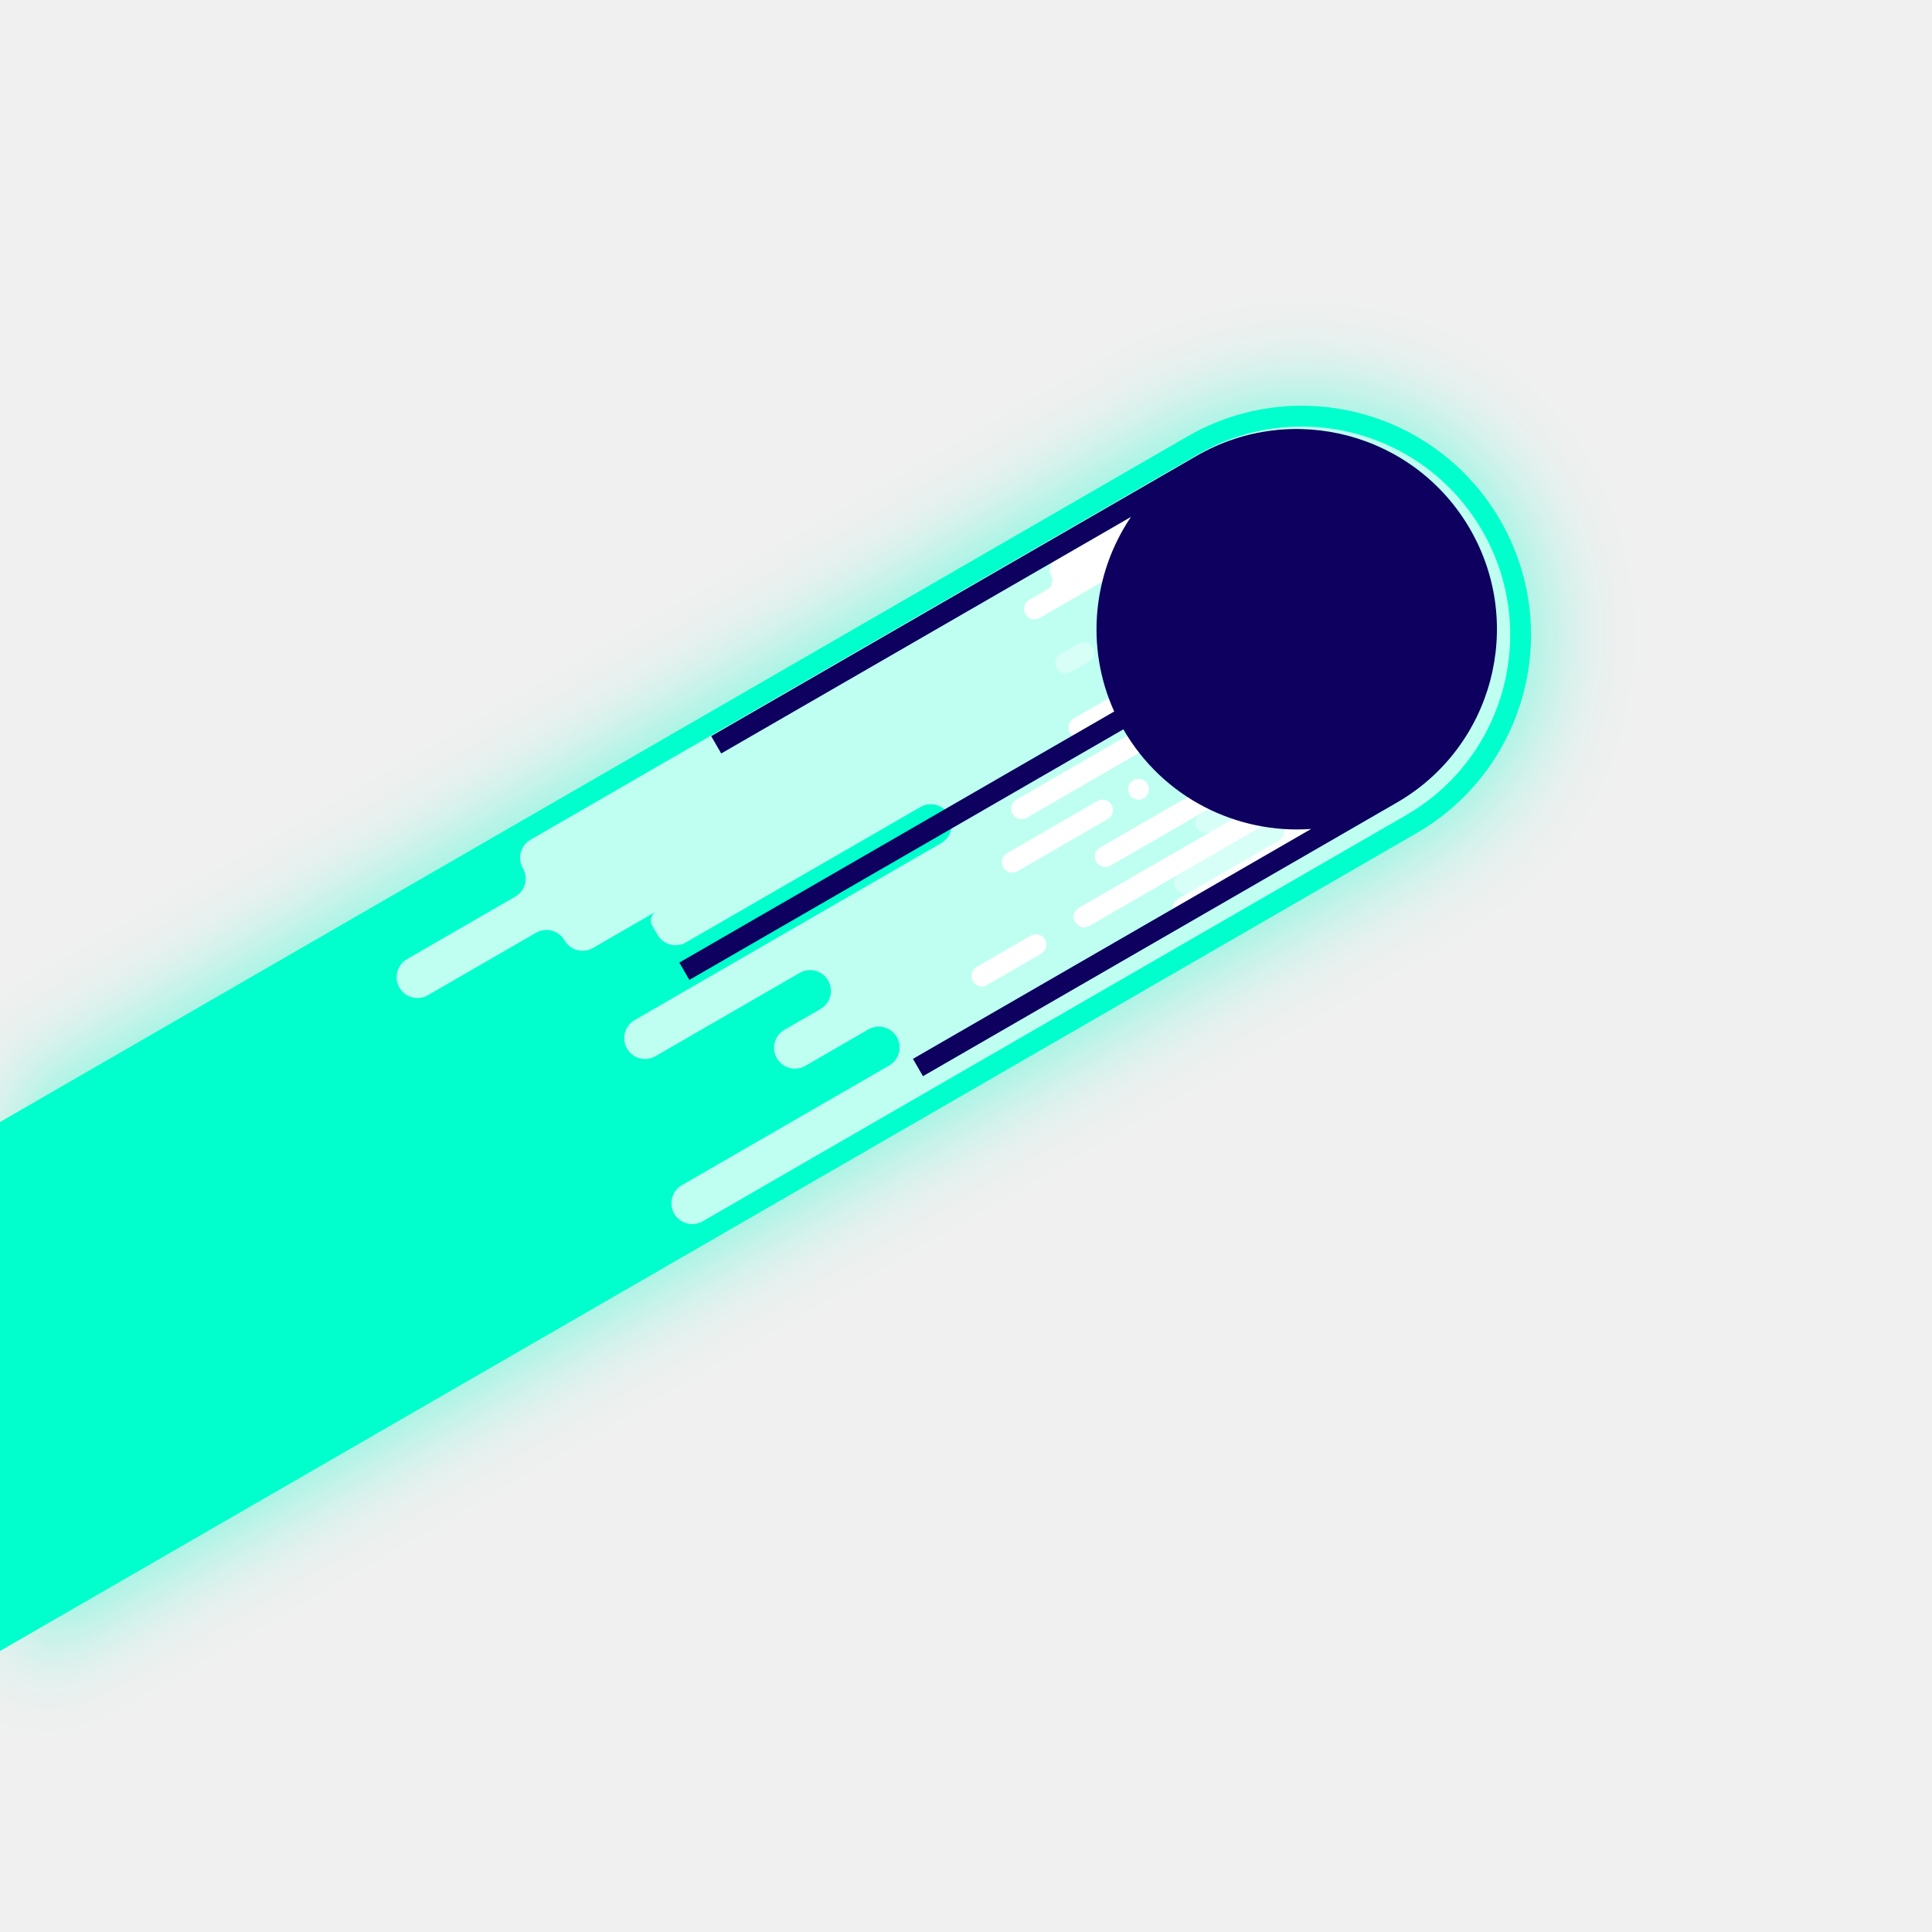
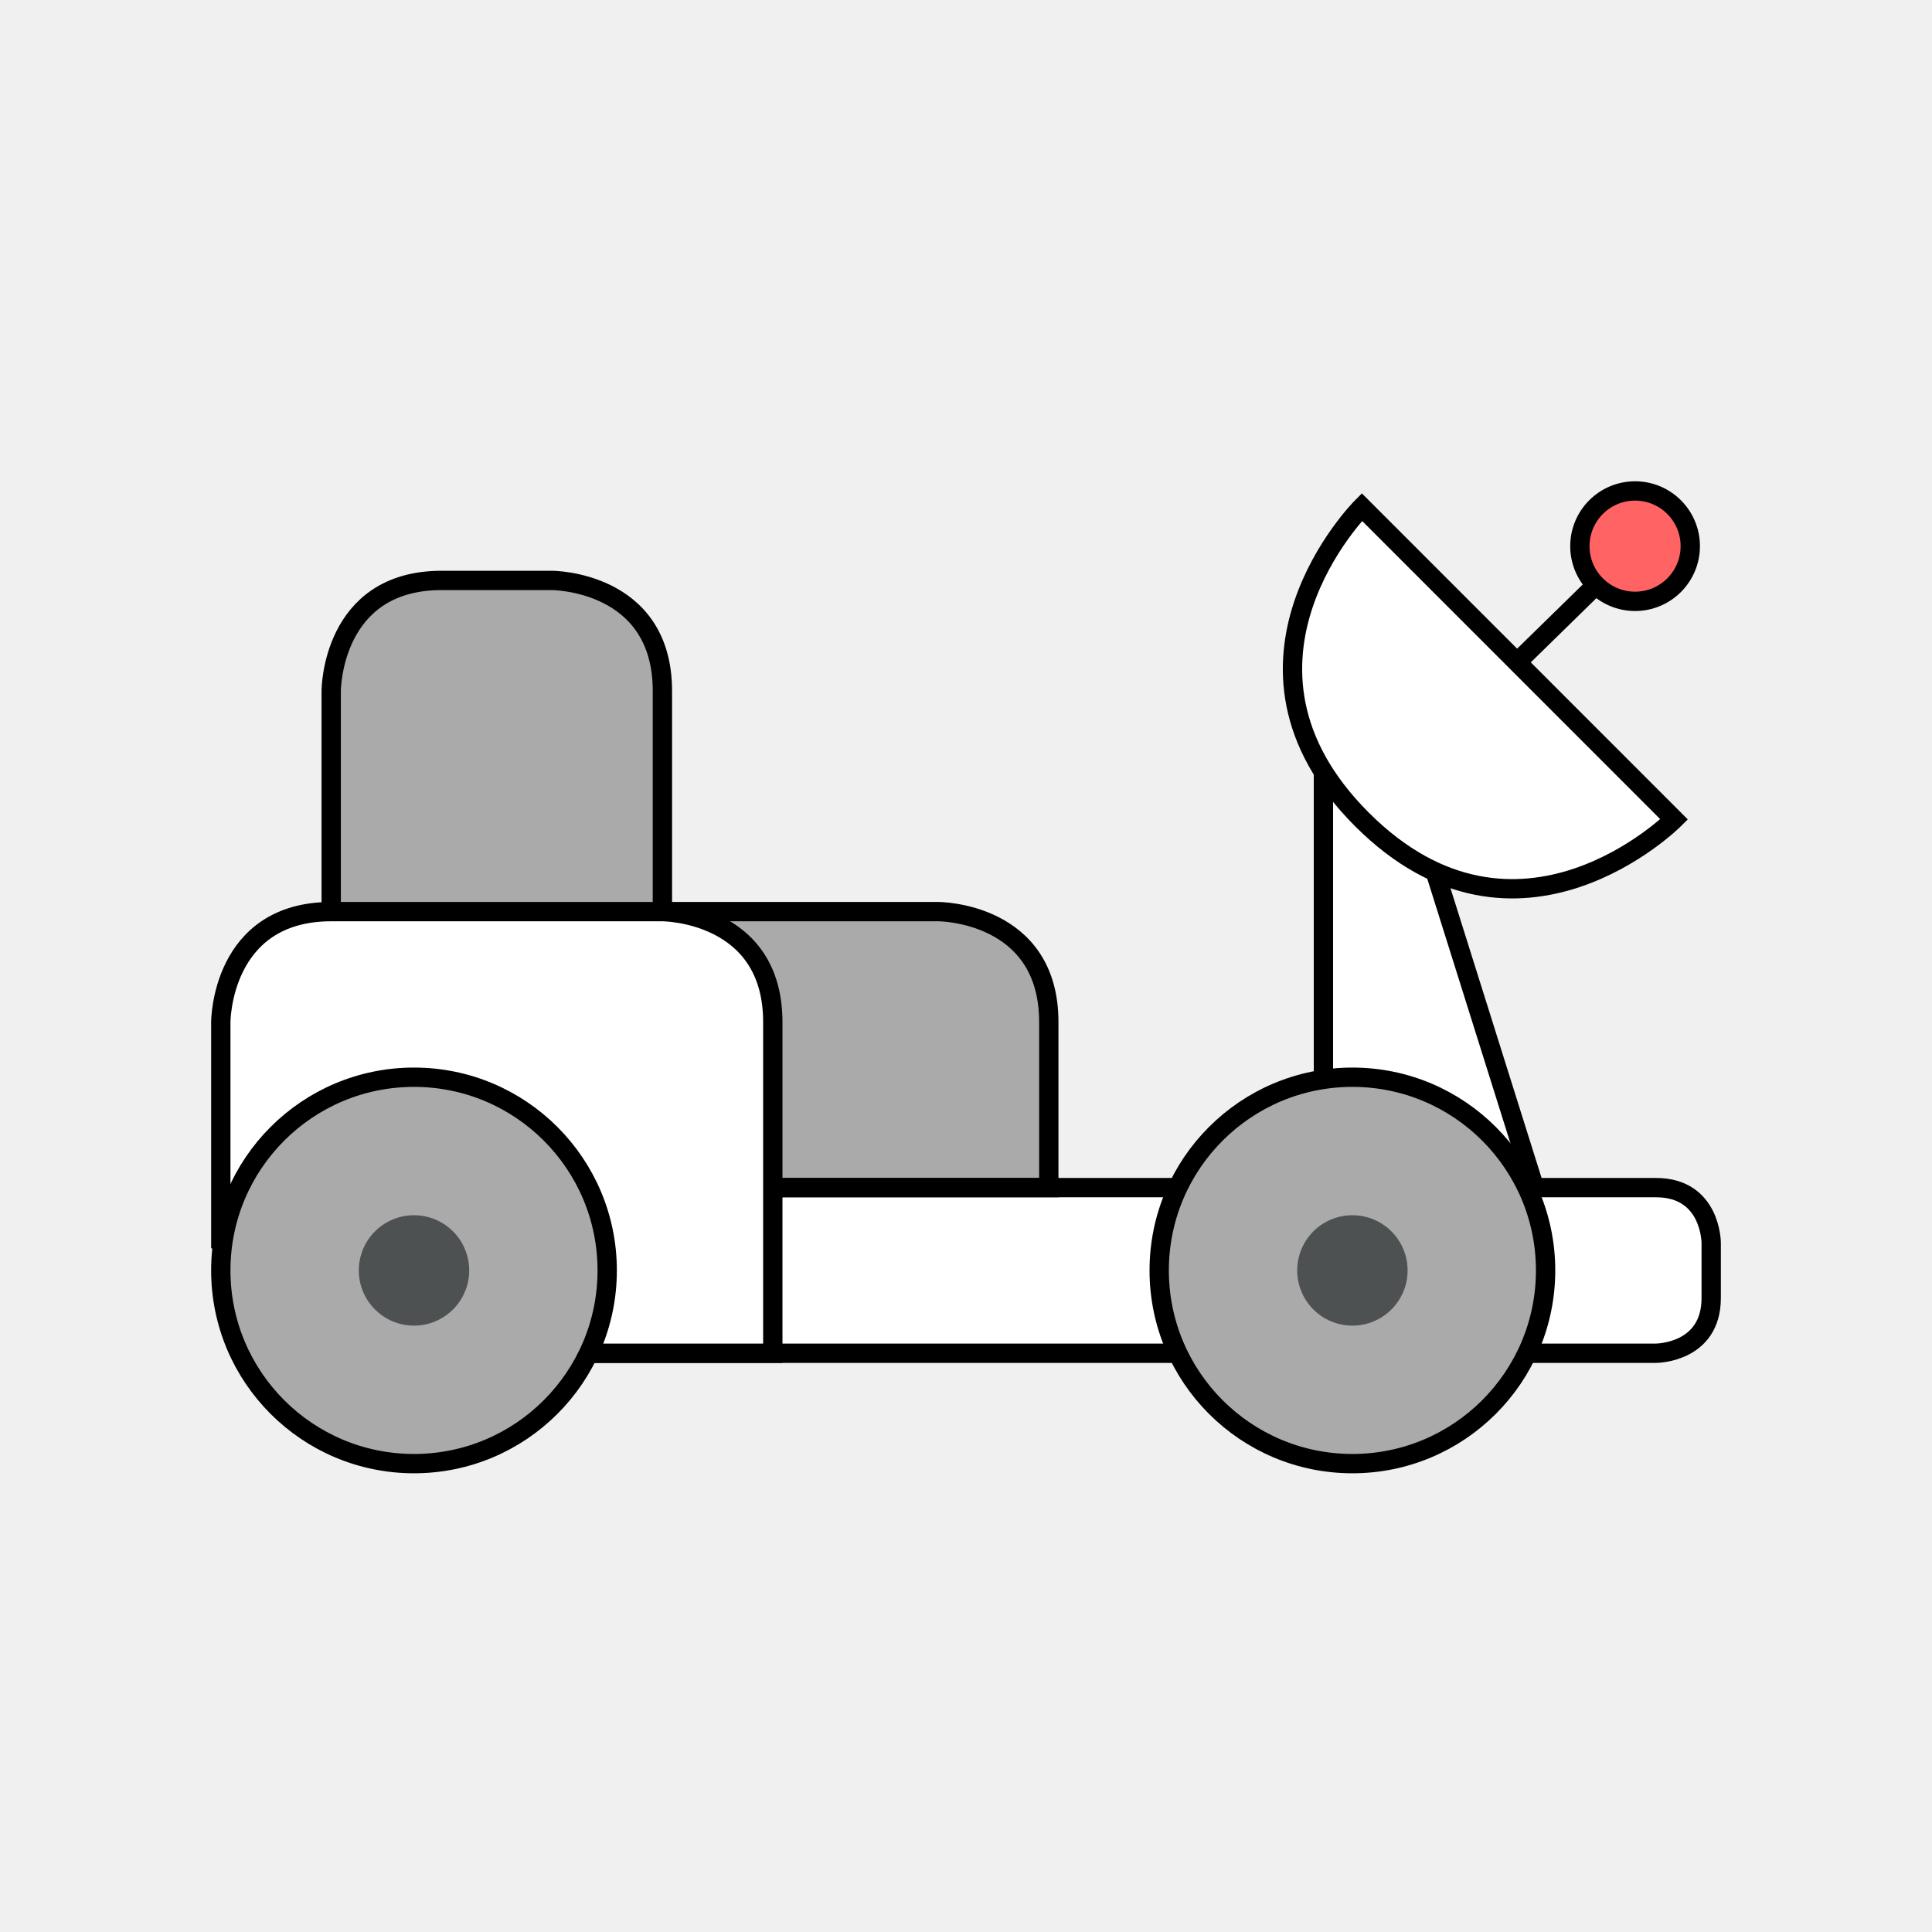
- <svg xmlns="http://www.w3.org/2000/svg" xmlns:xlink="http://www.w3.org/1999/xlink" viewBox="0 0 200 200" version="1.1">
-   <defs>
-     <path d="M146.63,86.256 L-57.587,204.161 L-81.3,163.088 L122.917,45.183 C134.259,38.635 148.762,42.521 155.31,53.863 C161.858,65.205 157.972,79.708 146.63,86.256 Z" id="path-1" />
-     <filter x="-6.9%" y="-10.2%" width="113.8%" height="120.4%" filterUnits="objectBoundingBox" id="filter-2">
-       <feMorphology radius="0.5" operator="dilate" in="SourceAlpha" result="shadowSpreadOuter1" />
-       <feOffset dx="0" dy="0" in="shadowSpreadOuter1" result="shadowOffsetOuter1" />
-       <feGaussianBlur stdDeviation="5" in="shadowOffsetOuter1" result="shadowBlurOuter1" />
-       <feColorMatrix values="0 0 0 0 0   0 0 0 0 1   0 0 0 0 0.8  0 0 0 0.5 0" type="matrix" in="shadowBlurOuter1" />
-     </filter>
-   </defs>
-   <g id="Fusées" stroke="none" stroke-width="1" fill="none" fill-rule="evenodd">
+ <svg xmlns="http://www.w3.org/2000/svg" viewBox="0 0 1000 1000" version="1.1">
+   <defs />
+   <g id="Satellites" stroke="none" stroke-width="1" fill="none" fill-rule="evenodd">
    <g id="Rosalie">
-       <g id="Rectangle">
-         <use fill="black" fill-opacity="1" filter="url(#filter-2)" xlink:href="#path-1" />
-         <use fill="#00FFCC" fill-rule="evenodd" xlink:href="#path-1" />
+       <g id="Satellites/Rosalie">
+         <rect id="Rectangle" x="0" y="0" width="1000" height="1000" />
+         <g id="explorer" stroke-width="1" fill-rule="evenodd" transform="translate(114, 254)">
+           <polygon id="Shape" fill="#FFFFFF" fill-rule="nonzero" points="686 375 628.857 197.229 571.714 146.429 571.714 317.857" />
+           <path d="M57.429,360.714 L57.429,103.571 C57.429,103.571 57.429,46.429 114.571,46.429 L171.714,46.429 C171.714,46.429 228.857,46.429 228.857,103.571 L228.857,360.714 L57.429,360.714 Z" id="Shape" fill="#AAAAAA" fill-rule="nonzero" />
+           <path d="M57.429,360.714 L57.429,103.571 C57.429,103.571 57.429,46.429 114.571,46.429 L171.714,46.429 C171.714,46.429 228.857,46.429 228.857,103.571 L228.857,360.714 L57.429,360.714 Z" id="Shape" stroke="#000000" stroke-width="10" />
+           <path d="M143.143,446.429 L514.571,446.429 L657.429,446.429 L743.143,446.429 C743.143,446.429 771.714,446.429 771.714,417.857 L771.714,389.286 C771.714,389.286 771.714,360.714 743.143,360.714 L143.143,360.714 L143.143,446.429 Z" id="Shape" fill="#FFFFFF" fill-rule="nonzero" />
+           <path d="M590.914,8.457 L752.514,170.114 C752.514,170.114 671.714,250.914 590.914,170.114 C510.086,89.286 590.914,8.457 590.914,8.457 Z" id="Shape" fill="#FFFFFF" fill-rule="nonzero" />
+           <path d="M228.857,360.714 L228.857,217.857 L371.714,217.857 C371.714,217.857 428.857,217.857 428.857,275 L428.857,360.714 L228.857,360.714 Z" id="Shape" fill="#AAAAAA" fill-rule="nonzero" />
+           <path d="M571,146.429 L571,317.857" id="Shape" stroke="#000000" stroke-width="10" />
+           <path d="M628.857,197.229 L680.5,361.5" id="Shape" stroke="#000000" stroke-width="10" />
+           <path d="M143.143,446.429 L514.571,446.429 L657.429,446.429 L743.143,446.429 C743.143,446.429 771.714,446.429 771.714,417.857 L771.714,389.286 C771.714,389.286 771.714,360.714 743.143,360.714 L143.143,360.714 L143.143,446.429 Z" id="Shape" stroke="#000000" stroke-width="10" />
+           <path d="M590.914,8.457 L752.514,170.114 C752.514,170.114 671.714,250.914 590.914,170.114 C510.086,89.286 590.914,8.457 590.914,8.457 Z" id="Shape" stroke="#000000" stroke-width="10" />
+           <path d="M718.229,42.8 L670.5,89.5" id="Shape" stroke="#000000" stroke-width="10" />
+           <circle id="Oval" stroke="#000000" stroke-width="10" fill="#FF6363" cx="732.314" cy="28.686" r="28.571" />
+           <path d="M228.857,360.714 L228.857,217.857 L371.714,217.857 C371.714,217.857 428.857,217.857 428.857,275 L428.857,360.714 L228.857,360.714 Z" id="Shape" stroke="#000000" stroke-width="10" />
+           <path d="M0.286,389.286 L0.286,275 C0.286,275 0.286,217.857 57.429,217.857 L228.857,217.857 C228.857,217.857 286,217.857 286,275 L286,446.429 L86,446.429 L0.286,389.286 Z" id="Shape" fill="#FFFFFF" fill-rule="nonzero" />
+           <path d="M0.286,389.286 L0.286,275 C0.286,275 0.286,217.857 57.429,217.857 L228.857,217.857 C228.857,217.857 286,217.857 286,275 L286,446.429 L86,446.429 L0.286,389.286 Z" id="Shape" stroke="#000000" stroke-width="10" />
+           <circle id="Oval" fill="#AAAAAA" fill-rule="nonzero" cx="100.286" cy="403.571" r="100" />
+           <circle id="Oval" stroke="#000000" stroke-width="10" cx="100.286" cy="403.571" r="100" />
+           <circle id="Oval" fill="#AAAAAA" fill-rule="nonzero" cx="586" cy="403.571" r="100" />
+           <circle id="Oval" stroke="#000000" stroke-width="10" cx="586" cy="403.571" r="100" />
+           <circle id="Oval" fill="#4D5152" fill-rule="nonzero" cx="100.286" cy="403.571" r="28.571" />
+           <circle id="Oval" fill="#4D5152" fill-rule="nonzero" cx="586" cy="403.571" r="28.571" />
+         </g>
      </g>
-       <path d="M134.706,80.694 L125.372,86.084 C124.856,86.381 124.197,86.205 123.899,85.689 C123.601,85.173 123.778,84.514 124.294,84.217 L133.628,78.827 C134.144,78.529 134.803,78.706 135.101,79.222 C135.398,79.737 135.222,80.396 134.706,80.694 Z" id="Rectangle-3" fill-opacity="0.75" fill="#FFFFFF" opacity="0.5" />
-       <path d="M68.852,93.822 L67.919,94.361 C67.403,94.659 67.227,95.318 67.524,95.834 L68.063,96.767 C68.658,97.798 69.977,98.151 71.008,97.556 L95.278,83.544 C96.31,82.948 97.628,83.302 98.223,84.333 C98.819,85.364 98.465,86.682 97.434,87.277 L65.696,105.602 C64.665,106.197 64.312,107.515 64.907,108.546 C65.502,109.578 66.821,109.931 67.852,109.335 L82.787,100.712 C83.818,100.117 85.137,100.47 85.732,101.501 C86.328,102.533 85.974,103.851 84.943,104.446 L81.209,106.602 C80.178,107.197 79.825,108.516 80.42,109.547 C81.015,110.578 82.334,110.931 83.365,110.336 L89.895,106.566 C90.926,105.971 92.245,106.324 92.84,107.355 C93.435,108.386 93.082,109.704 92.051,110.3 L70.585,122.693 C69.554,123.288 69.201,124.607 69.796,125.638 C70.391,126.669 71.71,127.022 72.741,126.427 L145.552,84.389 C155.863,78.436 159.396,65.252 153.443,54.941 C147.49,44.63 134.305,41.097 123.994,47.05 L54.917,86.932 C53.886,87.527 53.533,88.846 54.128,89.877 C54.723,90.908 54.37,92.226 53.339,92.822 L42.137,99.289 C41.106,99.884 40.753,101.203 41.348,102.234 C41.943,103.265 43.262,103.618 44.293,103.023 L55.495,96.556 C56.526,95.96 57.844,96.314 58.44,97.345 C59.035,98.376 60.353,98.729 61.384,98.134 L68.852,93.822 Z" id="Combined-Shape" fill-opacity="0.75" fill="#FFFFFF" />
-       <path d="M151.576,56.019 C156.934,65.299 153.754,77.165 144.474,82.522 L123.004,94.918 C122.489,95.216 121.83,95.039 121.532,94.524 C121.234,94.008 121.411,93.349 121.926,93.051 L132.419,86.993 C132.935,86.695 133.112,86.036 132.814,85.521 C132.516,85.005 131.857,84.828 131.341,85.126 L112.765,95.851 C112.249,96.149 111.59,95.972 111.292,95.457 C110.995,94.941 111.171,94.282 111.687,93.984 L134.706,80.694 C135.222,80.396 135.398,79.737 135.101,79.222 C134.803,78.706 134.144,78.529 133.628,78.827 L114.959,89.606 C114.443,89.904 113.784,89.727 113.486,89.211 C113.189,88.696 113.365,88.037 113.881,87.739 L125.083,81.272 C125.598,80.974 125.775,80.315 125.477,79.799 C125.18,79.284 124.52,79.107 124.005,79.405 L122.138,80.483 C121.622,80.78 120.963,80.604 120.665,80.088 C120.368,79.573 120.544,78.913 121.06,78.616 L127.459,74.921 C127.974,74.624 128.151,73.964 127.853,73.449 C127.556,72.933 126.897,72.757 126.381,73.054 L106.297,84.65 C105.782,84.947 105.123,84.771 104.825,84.255 C104.527,83.739 104.704,83.08 105.22,82.783 L120.771,73.804 C121.287,73.506 121.463,72.847 121.166,72.331 C120.868,71.816 120.209,71.639 119.693,71.937 L112.225,76.248 C111.71,76.546 111.051,76.369 110.753,75.854 C110.455,75.338 110.632,74.679 111.148,74.382 L122.349,67.914 C122.865,67.617 123.041,66.957 122.744,66.442 C122.446,65.926 121.787,65.75 121.271,66.047 L119.404,67.125 C118.889,67.423 118.23,67.246 117.932,66.731 C117.634,66.215 117.811,65.556 118.327,65.258 L129.528,58.791 C130.044,58.493 130.22,57.834 129.923,57.318 C129.625,56.803 128.966,56.626 128.45,56.924 L115.382,64.469 C114.866,64.767 114.207,64.59 113.909,64.075 C113.612,63.559 113.788,62.9 114.304,62.602 L121.772,58.291 C122.287,57.993 122.464,57.334 122.166,56.818 C121.869,56.303 121.209,56.126 120.694,56.424 L107.625,63.969 C107.11,64.267 106.45,64.09 106.153,63.574 C105.855,63.059 106.032,62.4 106.547,62.102 L108.414,61.024 C108.93,60.726 109.106,60.067 108.809,59.552 C108.511,59.036 108.688,58.377 109.203,58.079 L125.072,48.917 C134.352,43.559 146.218,46.739 151.576,56.019 L151.576,56.019 Z" id="Combined-Shape" fill="#FFFFFF" />
-       <path d="M107.78,98.729 L102.179,101.963 C101.663,102.261 101.004,102.084 100.707,101.568 C100.409,101.053 100.586,100.394 101.101,100.096 L106.702,96.862 C107.218,96.565 107.877,96.741 108.174,97.257 C108.472,97.772 108.295,98.432 107.78,98.729 Z" id="Rectangle-3" fill="#FFFFFF" />
-       <path d="M118.404,82.638 C117.888,82.936 117.229,82.759 116.932,82.244 C116.634,81.728 116.811,81.069 117.326,80.771 C117.842,80.474 118.501,80.65 118.798,81.166 C119.096,81.682 118.919,82.341 118.404,82.638 L118.404,82.638 Z" id="Rectangle-3" fill="#FFFFFF" />
-       <path d="M114.67,84.794 L105.335,90.184 C104.82,90.481 104.16,90.305 103.863,89.789 C103.565,89.274 103.742,88.614 104.257,88.317 L113.592,82.927 C114.108,82.63 114.767,82.806 115.065,83.322 C115.362,83.837 115.186,84.497 114.67,84.794 Z" id="Rectangle-3" fill="#FFFFFF" />
-       <path d="M127.594,74.843 L124.794,76.46 C124.278,76.758 123.619,76.581 123.321,76.065 C123.024,75.55 123.2,74.891 123.716,74.593 L126.516,72.976 C127.032,72.678 127.691,72.855 127.989,73.371 C128.286,73.886 128.11,74.545 127.594,74.843 Z" id="Rectangle-3" fill-opacity="0.75" fill="#FFFFFF" opacity="0.5" />
-       <path d="M132.475,86.961 L123.14,92.35 C122.624,92.648 121.965,92.471 121.668,91.956 C121.37,91.44 121.547,90.781 122.062,90.484 L131.397,85.094 C131.912,84.796 132.572,84.973 132.869,85.489 C133.167,86.004 132.99,86.663 132.475,86.961 L132.475,86.961 Z" id="Rectangle-3" fill-opacity="0.75" fill="#FFFFFF" opacity="0.5" />
-       <path d="M121.772,58.291 L118.038,60.446 C117.522,60.744 116.863,60.567 116.565,60.052 C116.268,59.536 116.444,58.877 116.96,58.579 L120.694,56.424 C121.209,56.126 121.869,56.303 122.166,56.818 C122.464,57.334 122.287,57.993 121.772,58.291 Z" id="Rectangle-3" fill-opacity="0.75" fill="#FFFFFF" opacity="0.5" />
-       <path d="M129.528,58.791 L125.794,60.947 C125.279,61.244 124.62,61.068 124.322,60.552 C124.024,60.037 124.201,59.377 124.716,59.08 L128.45,56.924 C128.966,56.626 129.625,56.803 129.923,57.318 C130.22,57.834 130.044,58.493 129.528,58.791 Z" id="Rectangle-3" fill-opacity="0.75" fill="#FFFFFF" opacity="0.5" />
-       <path d="M112.726,68.492 L110.859,69.57 C110.343,69.867 109.684,69.691 109.386,69.175 C109.089,68.66 109.265,68 109.781,67.703 L111.648,66.625 C112.163,66.327 112.823,66.504 113.12,67.019 C113.418,67.535 113.241,68.194 112.726,68.492 Z" id="Rectangle-3" fill-opacity="0.75" fill="#FFFFFF" opacity="0.5" />
-       <path d="M116.29,75.5 C120.391,82.604 128.063,86.361 135.73,85.813 L94.508,109.612 L95.544,111.407 L144.598,83.085 C154.51,77.363 157.906,64.689 152.183,54.777 C146.461,44.865 133.787,41.469 123.875,47.192 L73.624,76.204 L74.66,77.999 L117.079,53.508 C113.138,59.331 112.315,66.959 115.342,73.654 L70.325,99.645 L71.362,101.44 L116.29,75.5 Z" id="Combined-Shape" fill="#0D005E" />
    </g>
  </g>
</svg>
